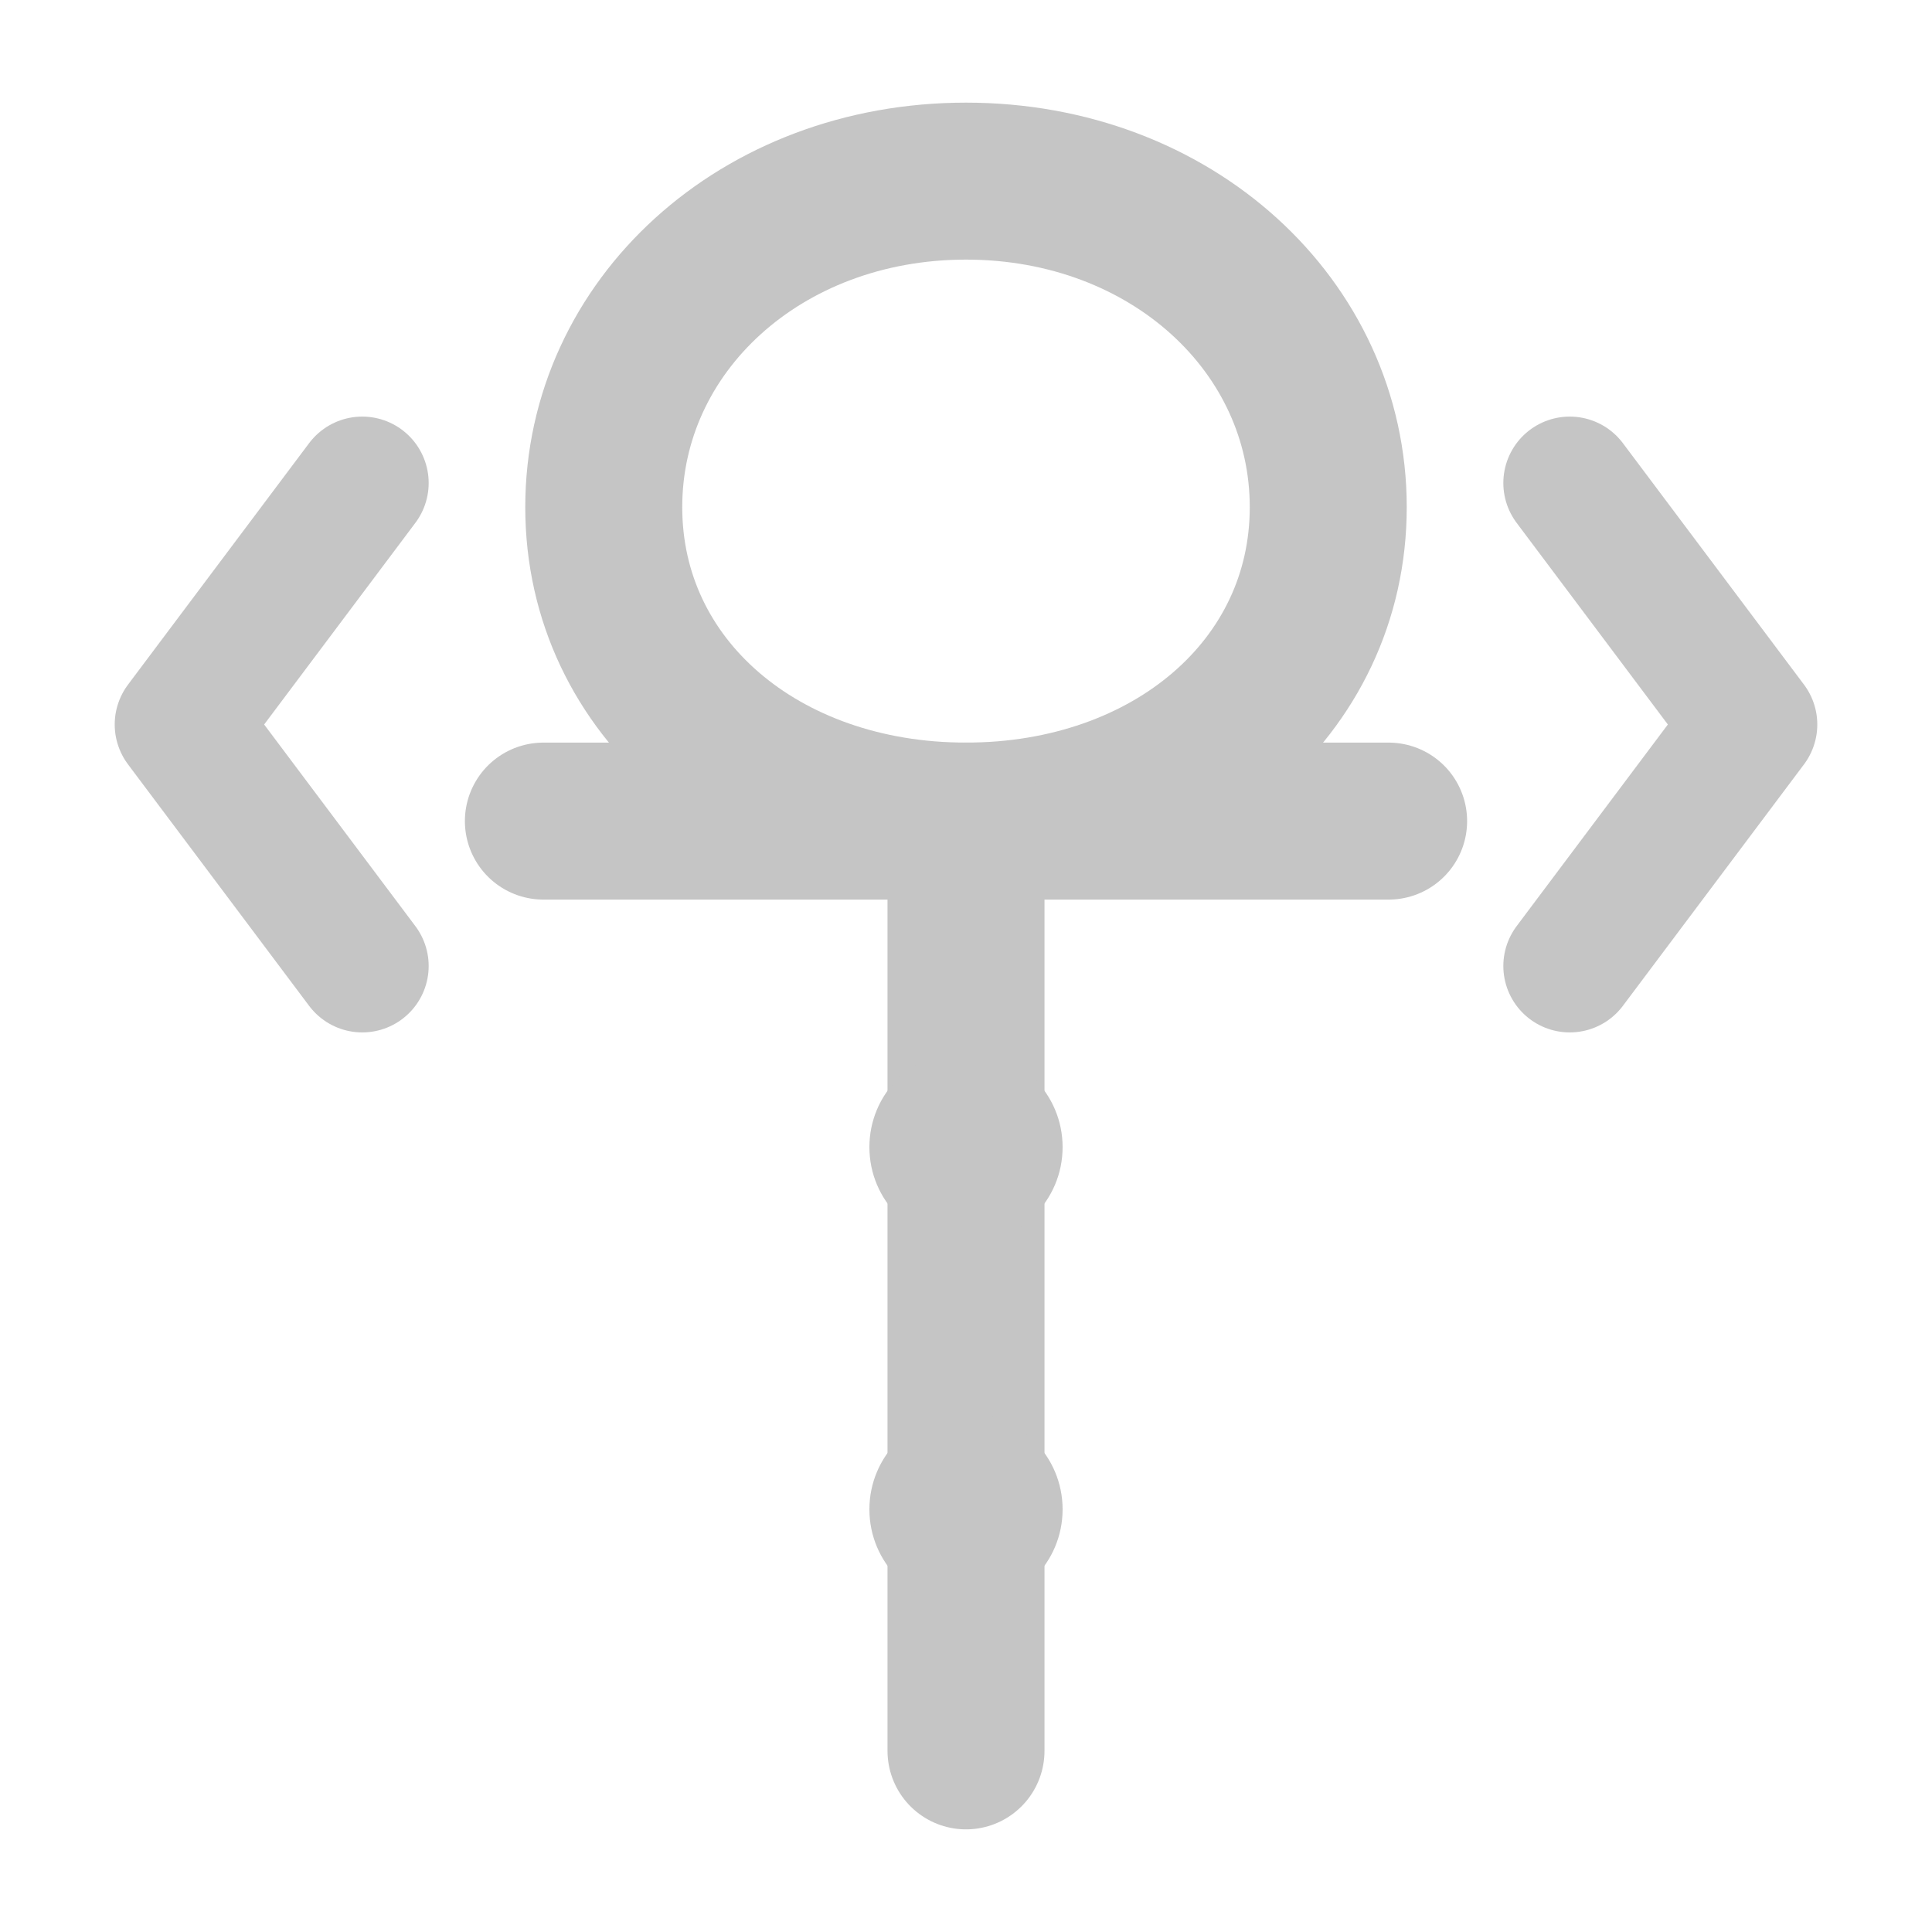
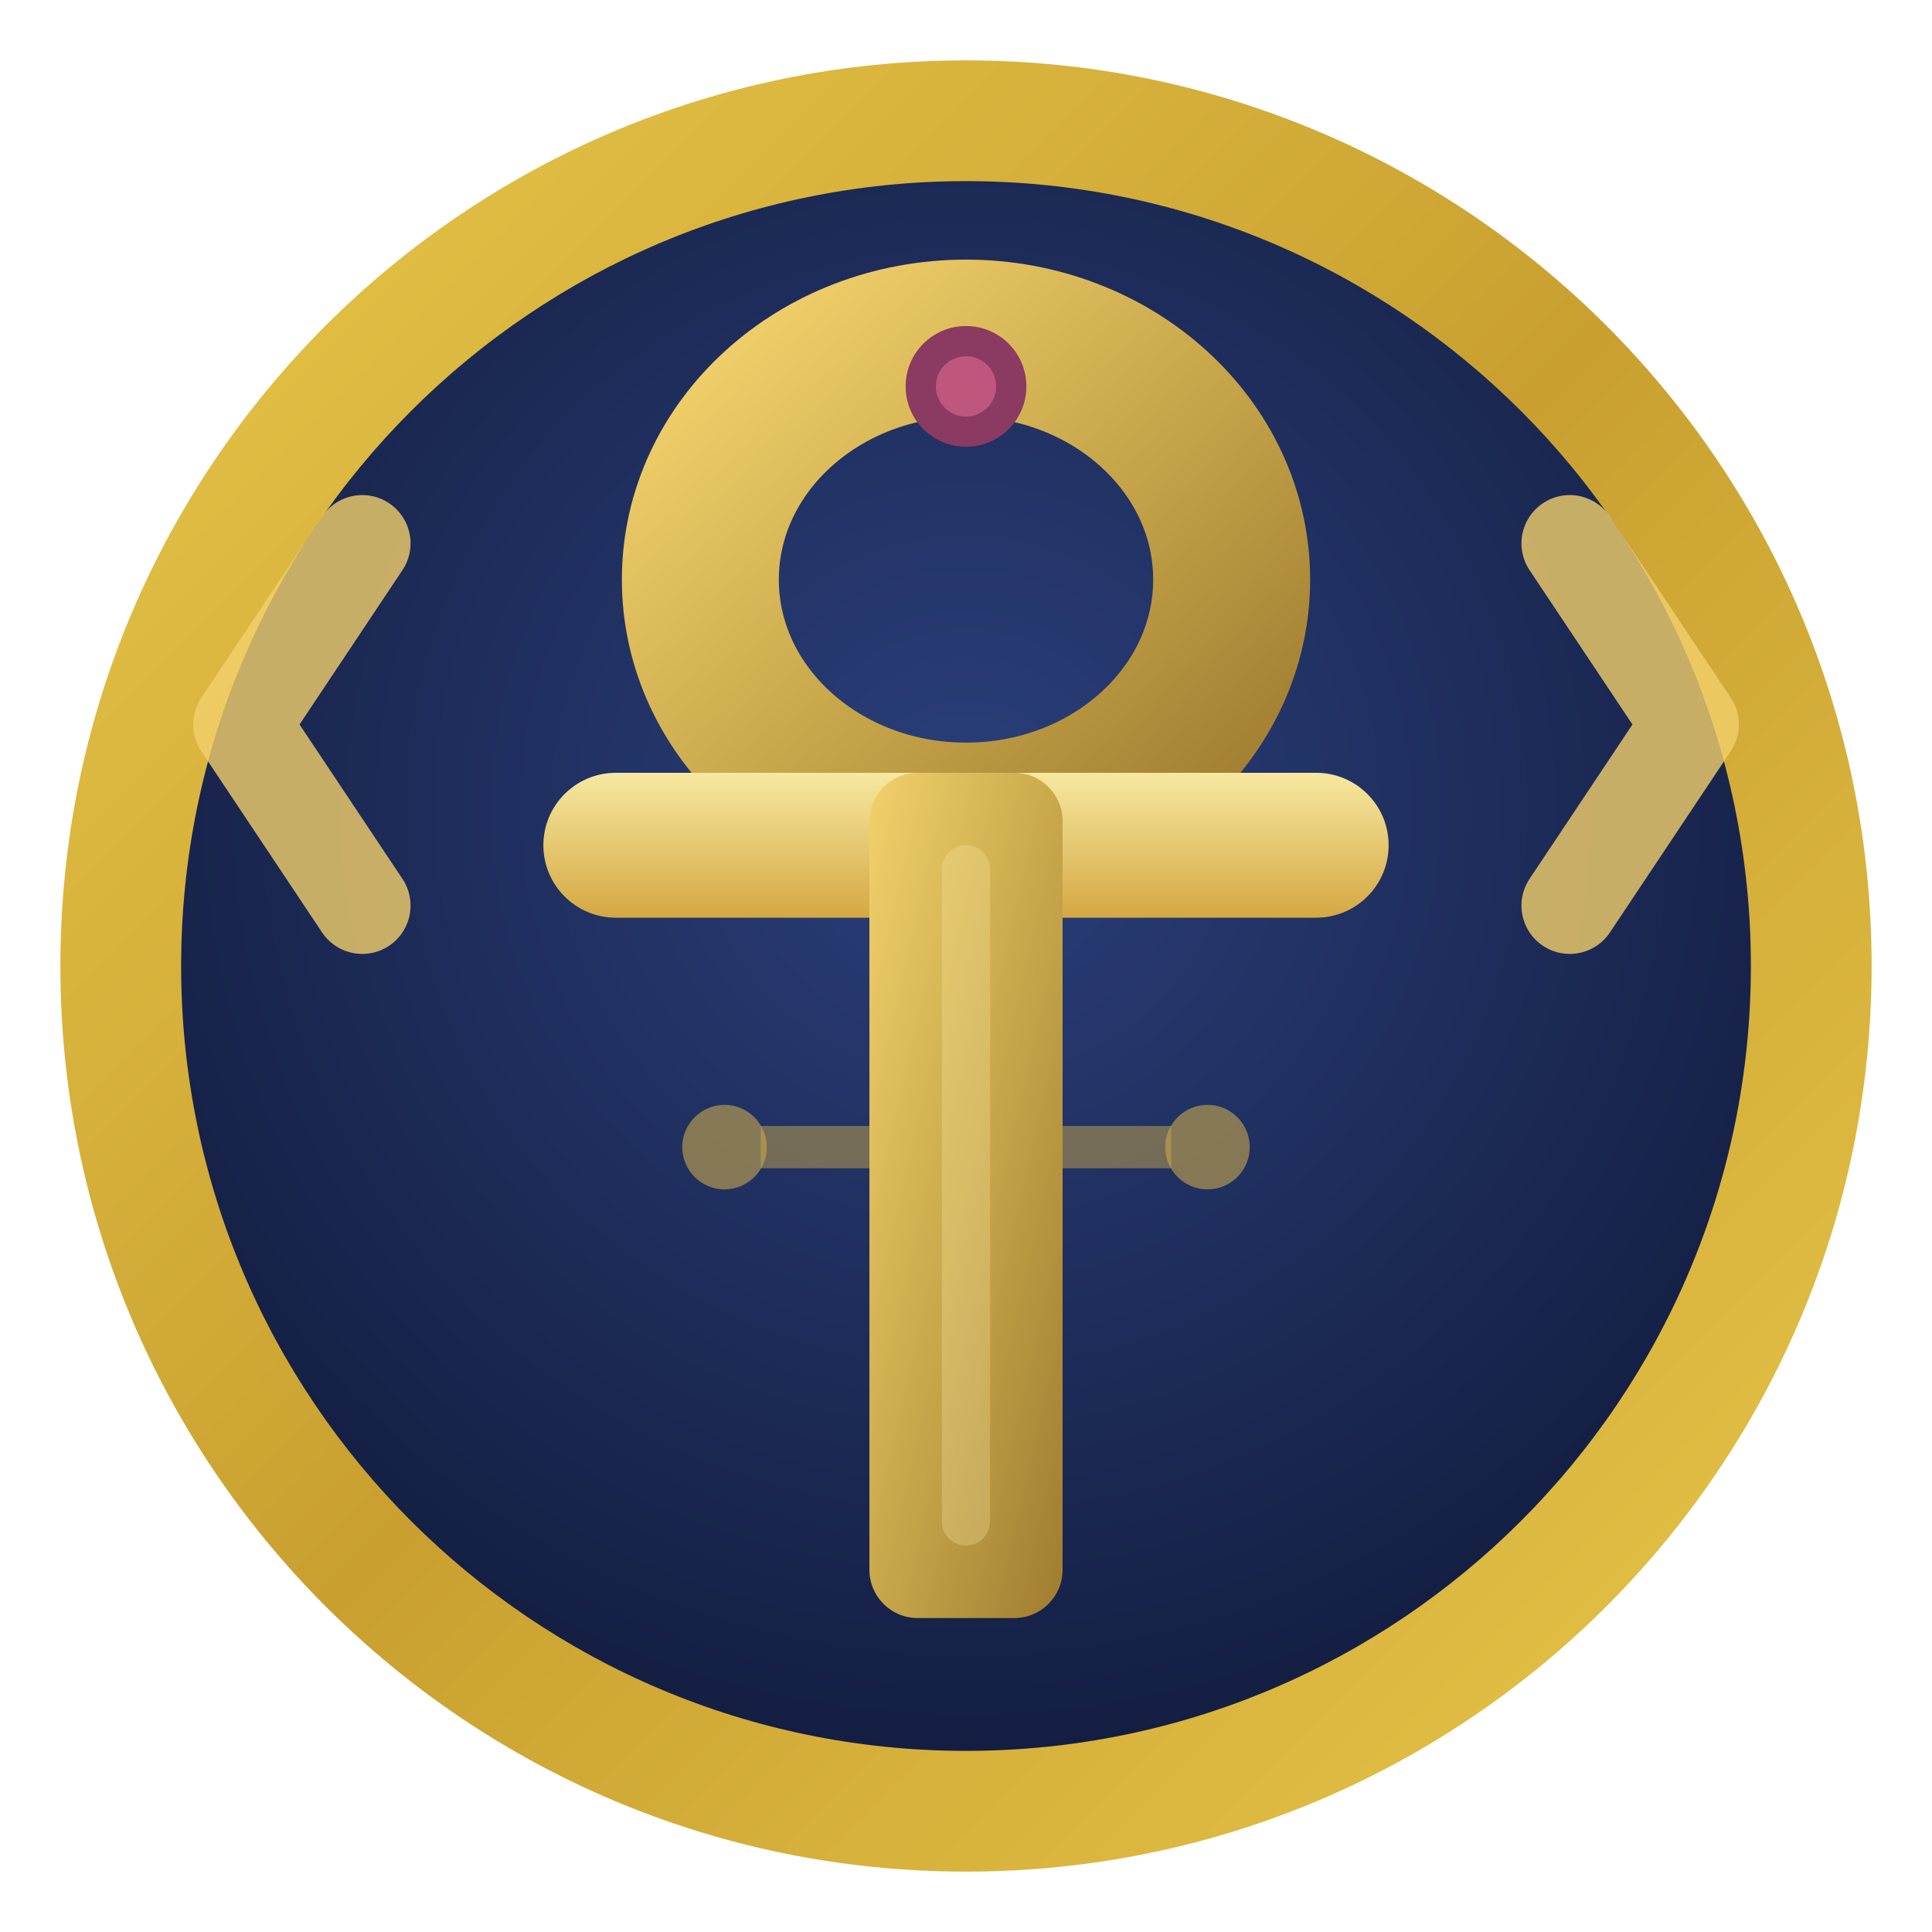
<svg xmlns="http://www.w3.org/2000/svg" width="16" height="16" viewBox="0 0 16 16" fill="none">
-   <path d="M8 1.5C6.3 1.5 5 2.7 5 4.2C5 5.7 6.3 6.8 8 6.8C9.7 6.8 11 5.7 11 4.2C11 2.7 9.7 1.5 8 1.5Z" stroke="#C5C5C5" stroke-width="1.3" fill="none" />
-   <line x1="4.5" y1="6.8" x2="11.5" y2="6.8" stroke="#C5C5C5" stroke-width="1.3" stroke-linecap="round" />
-   <line x1="8" y1="6.8" x2="8" y2="14.5" stroke="#C5C5C5" stroke-width="1.3" stroke-linecap="round" />
-   <path d="M3 4L1.5 6L3 8" stroke="#C5C5C5" stroke-width="1.1" stroke-linecap="round" stroke-linejoin="round" />
-   <path d="M13 4L14.5 6L13 8" stroke="#C5C5C5" stroke-width="1.1" stroke-linecap="round" stroke-linejoin="round" />
-   <circle cx="8" cy="9.5" r="0.8" fill="#C5C5C5" />
-   <circle cx="8" cy="12.5" r="0.8" fill="#C5C5C5" />
+   <defs>
+     <linearGradient id="tGold" x1="0" y1="0" x2="1" y2="1">
+       <stop offset="0%" stop-color="#F2D06B" />
+       <stop offset="50%" stop-color="#C9A84C" />
+       <stop offset="100%" stop-color="#A07C30" />
+     </linearGradient>
+     <linearGradient id="tGoldL" x1="0" y1="0" x2="0" y2="1">
+       <stop offset="0%" stop-color="#F7E8A0" />
+       <stop offset="100%" stop-color="#D4A843" />
+     </linearGradient>
+     <radialGradient id="tBlue" cx="0.5" cy="0.4" r="0.6">
+       <stop offset="0%" stop-color="#2A3F7A" />
+       <stop offset="100%" stop-color="#141E42" />
+     </radialGradient>
+     <linearGradient id="tRim" x1="0" y1="0" x2="1" y2="1">
+       <stop offset="0%" stop-color="#E8C84A" />
+       <stop offset="50%" stop-color="#C9A030" />
+       <stop offset="100%" stop-color="#E8C84A" />
+     </linearGradient>
+   </defs>
+   <circle cx="8" cy="8" r="7.5" fill="url(#tRim)" />
+   <circle cx="8" cy="8" r="6.5" fill="url(#tBlue)" />
+   <ellipse cx="8" cy="4.8" rx="2.2" ry="2" fill="none" stroke="url(#tGold)" stroke-width="1.3" />
+   <rect x="4.5" y="6.4" width="7" height="1.2" rx="0.6" fill="url(#tGoldL)" />
+   <rect x="7.2" y="6.4" width="1.6" height="7" rx="0.4" fill="url(#tGold)" />
+   <rect x="7.8" y="7" width="0.4" height="5.8" rx="0.2" fill="#F7E8A0" opacity="0.3" />
+   <path d="M3 4.5L2 6L3 7.5" stroke="#F2D06B" stroke-width="0.8" stroke-linecap="round" stroke-linejoin="round" opacity="0.8" />
+   <path d="M13 4.5L14 6L13 7.5" stroke="#F2D06B" stroke-width="0.8" stroke-linecap="round" stroke-linejoin="round" opacity="0.8" />
+   <circle cx="8" cy="3.2" r="0.5" fill="#8B3A62" />
+   <circle cx="8" cy="3.2" r="0.25" fill="#D4628A" opacity="0.7" />
+   <circle cx="6" cy="9.5" r="0.35" fill="#C9A84C" opacity="0.6" />
+   <circle cx="10" cy="9.5" r="0.35" fill="#C9A84C" opacity="0.6" />
+   <line x1="6.3" y1="9.5" x2="7.2" y2="9.5" stroke="#C9A84C" stroke-width="0.35" opacity="0.5" />
+   <line x1="8.8" y1="9.5" x2="9.7" y2="9.5" stroke="#C9A84C" stroke-width="0.35" opacity="0.5" />
</svg>
